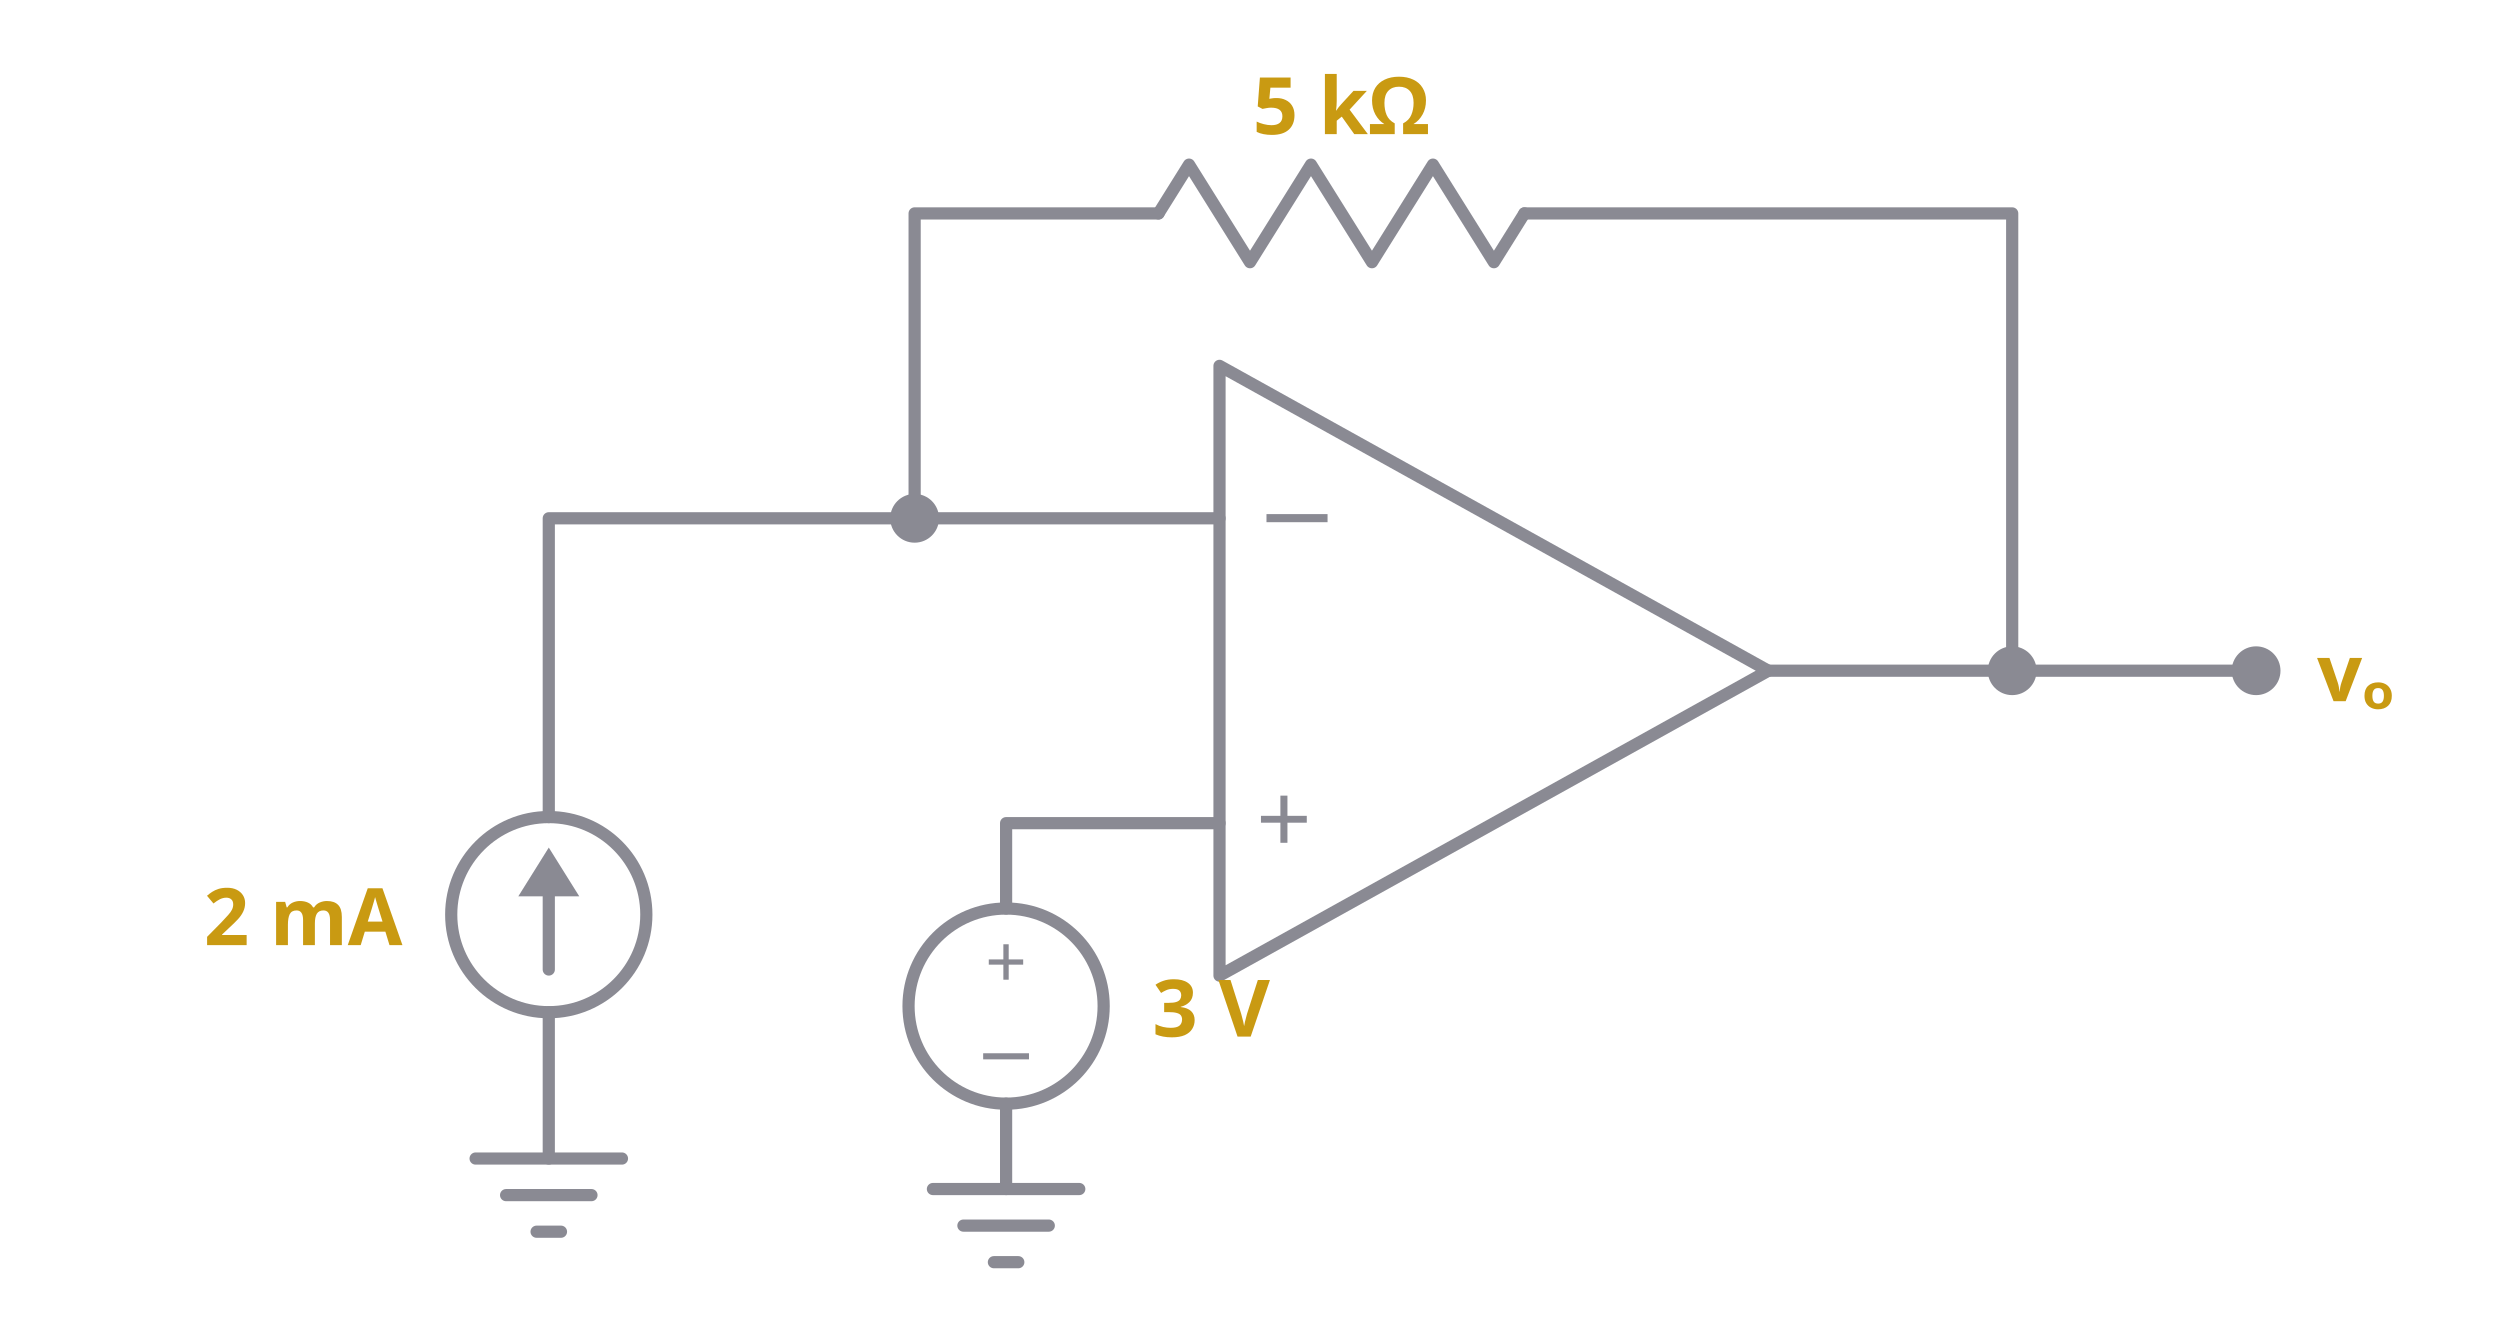
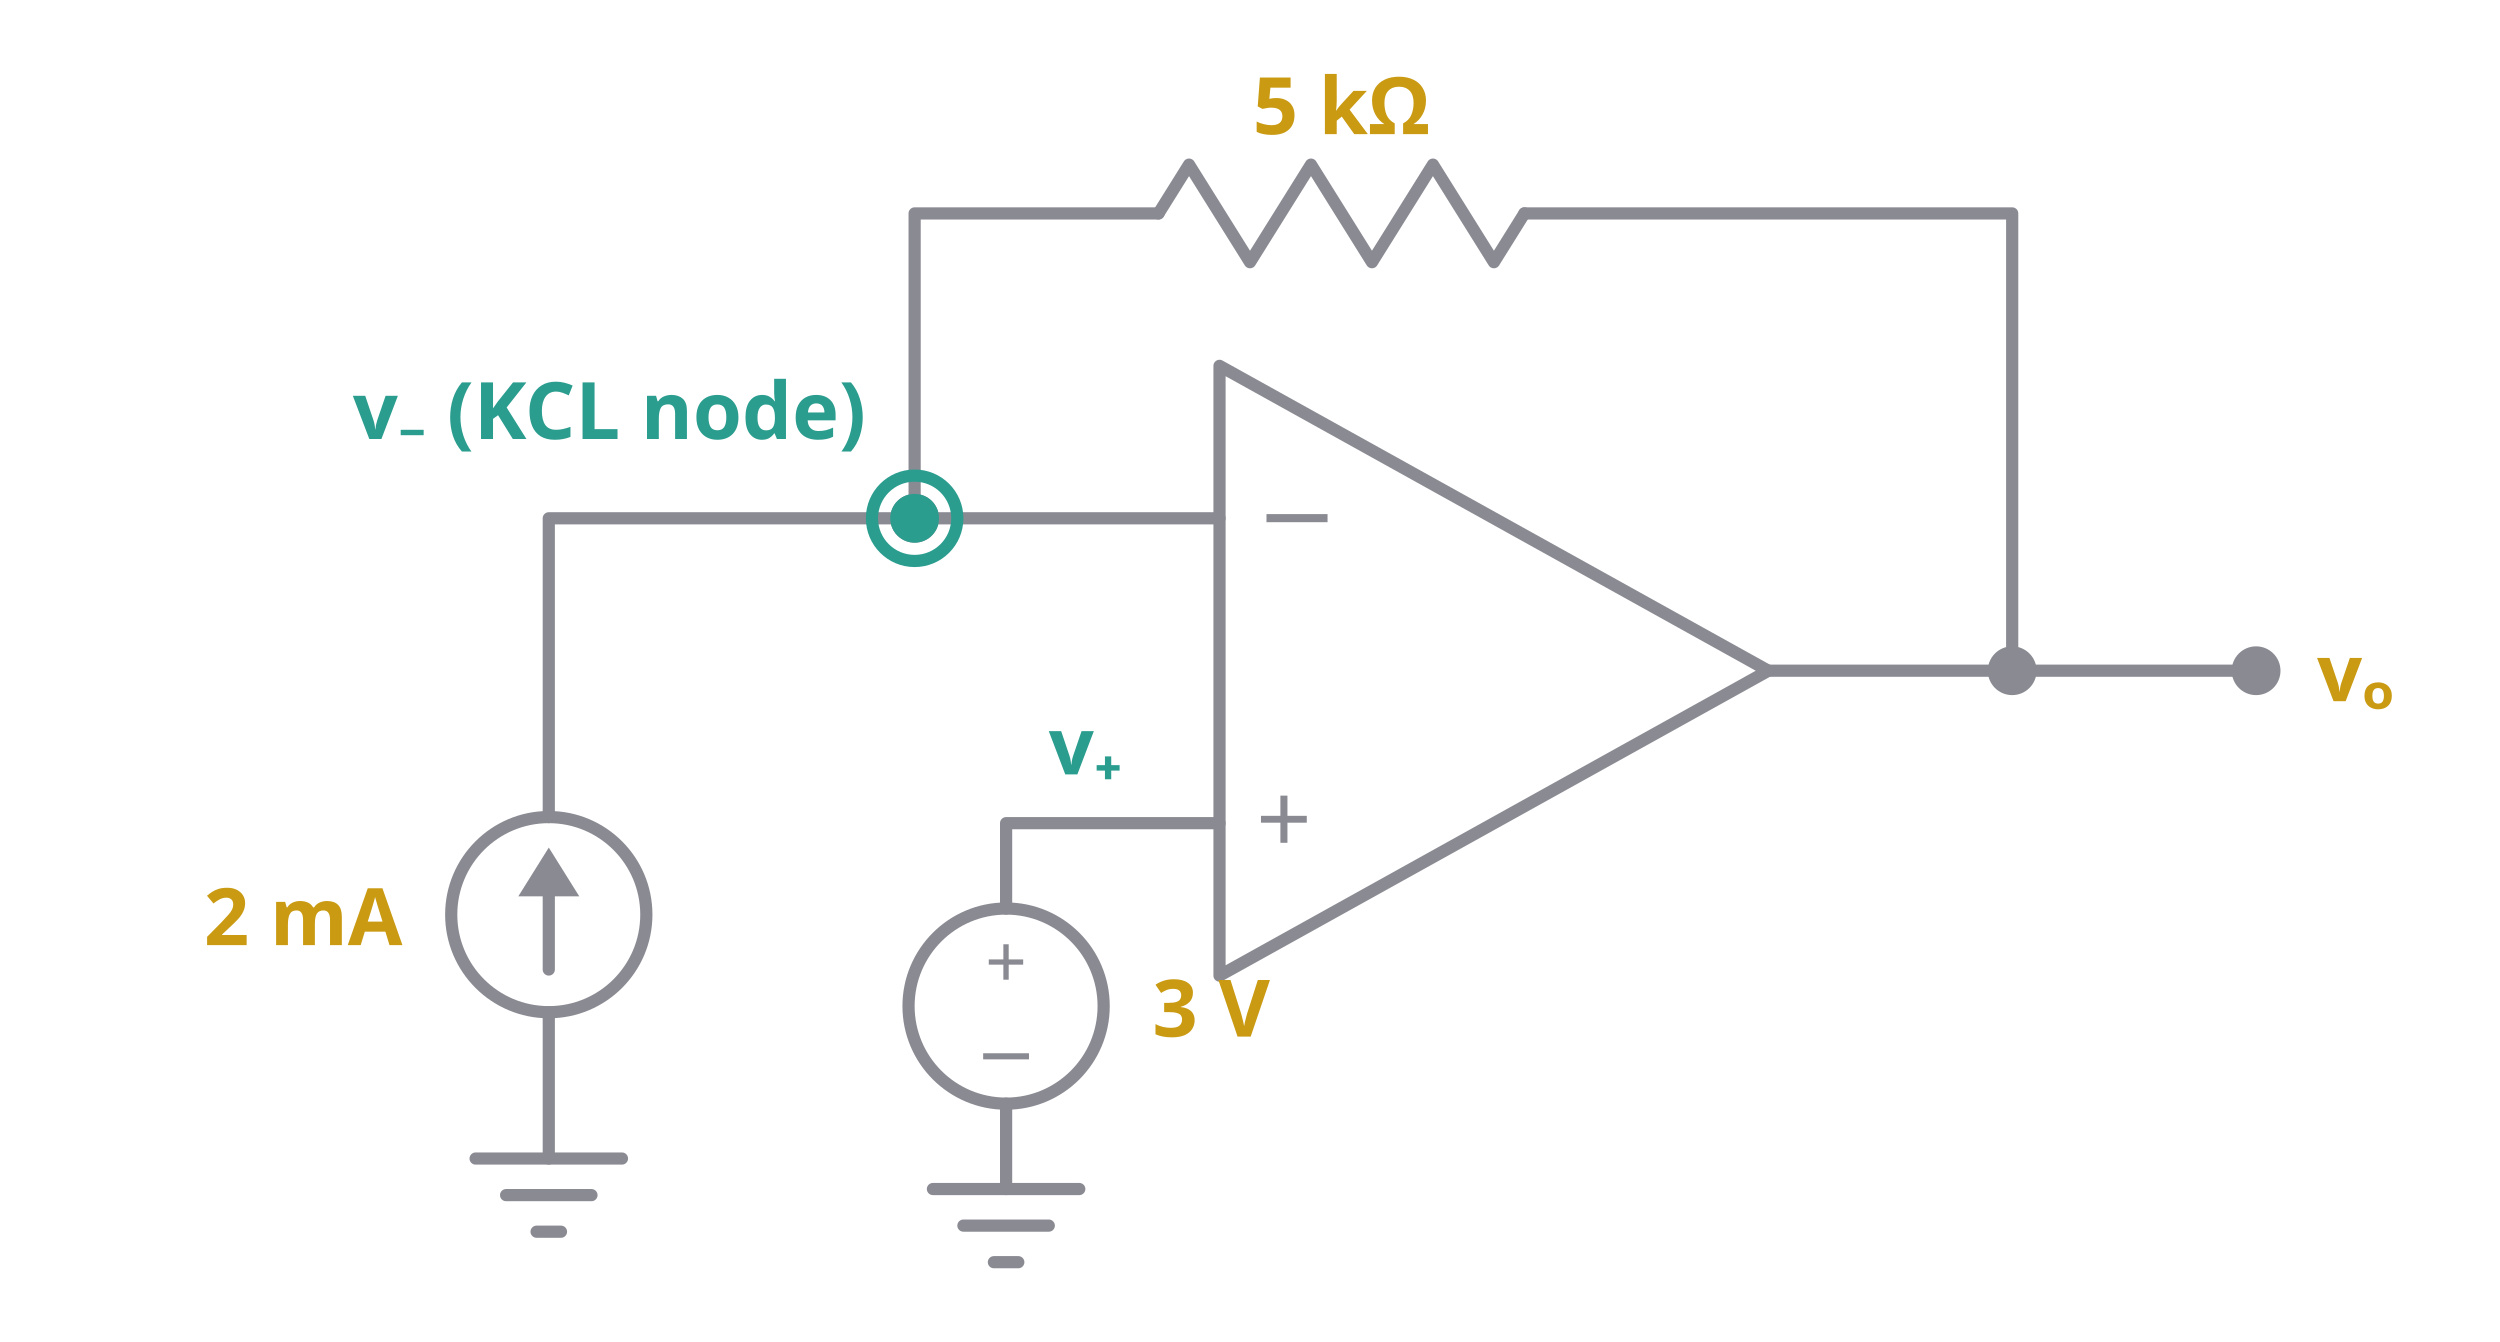
<svg xmlns="http://www.w3.org/2000/svg" viewBox="0 0 410 220" width="410" height="220" font-family="DM Sans, system-ui, sans-serif" font-size="13">
  <g fill="none" stroke="#8a8a93" stroke-width="2" stroke-linejoin="round" stroke-linecap="round">
    <polygon points="200,60 200,160 290,110" />
    <circle cx="90" cy="150" r="16" />
    <line x1="90" y1="159" x2="90" y2="146" />
    <polyline points="90,134 90,85 200,85" />
    <polyline points="90,166 90,190" />
    <line x1="78" y1="190" x2="102" y2="190" />
    <line x1="83" y1="196" x2="97" y2="196" />
    <line x1="88" y1="202" x2="92" y2="202" />
    <polyline points="150,85 150,35 190,35" />
    <polyline points="190,35 195,27 205,43 215,27 225,43 235,27 245,43 250,35" />
    <polyline points="250,35 330,35 330,110" />
    <polyline points="290,110 370,110" />
    <polyline points="200,135 165,135 165,149" />
    <circle cx="165" cy="165" r="16" />
    <polyline points="165,181 165,195" />
    <line x1="153" y1="195" x2="177" y2="195" />
    <line x1="158" y1="201" x2="172" y2="201" />
    <line x1="163" y1="207" x2="167" y2="207" />
  </g>
  <g fill="#8a8a93">
    <text x="206" y="90" font-size="16">−</text>
    <text x="206" y="140" font-size="16">+</text>
    <polygon points="85,147 90,139 95,147" />
    <circle cx="150" cy="85" r="4" />
    <circle cx="330" cy="110" r="4" />
    <circle cx="370" cy="110" r="4" />
    <text x="165" y="162" font-size="12" text-anchor="middle">+</text>
    <text x="165" y="177" font-size="12" text-anchor="middle">−</text>
  </g>
+   <g fill="#2a9d8f" font-weight="600">
+     <circle cx="150" cy="85" r="7" fill="none" stroke="#2a9d8f" stroke-width="2" />
+     <circle cx="150" cy="85" r="4" />
+     <text x="142" y="72" text-anchor="end">v₋ (KCL node)</text>
+     <text x="172" y="127">v₊</text>
+   </g>
  <g fill="#c99a12" font-weight="600">
    <text x="66" y="155" text-anchor="end">2 mA</text>
    <text x="189" y="170">3 V</text>
    <text x="220" y="22" text-anchor="middle">5 kΩ</text>
    <text x="380" y="115">vₒ</text>
  </g>
</svg>
